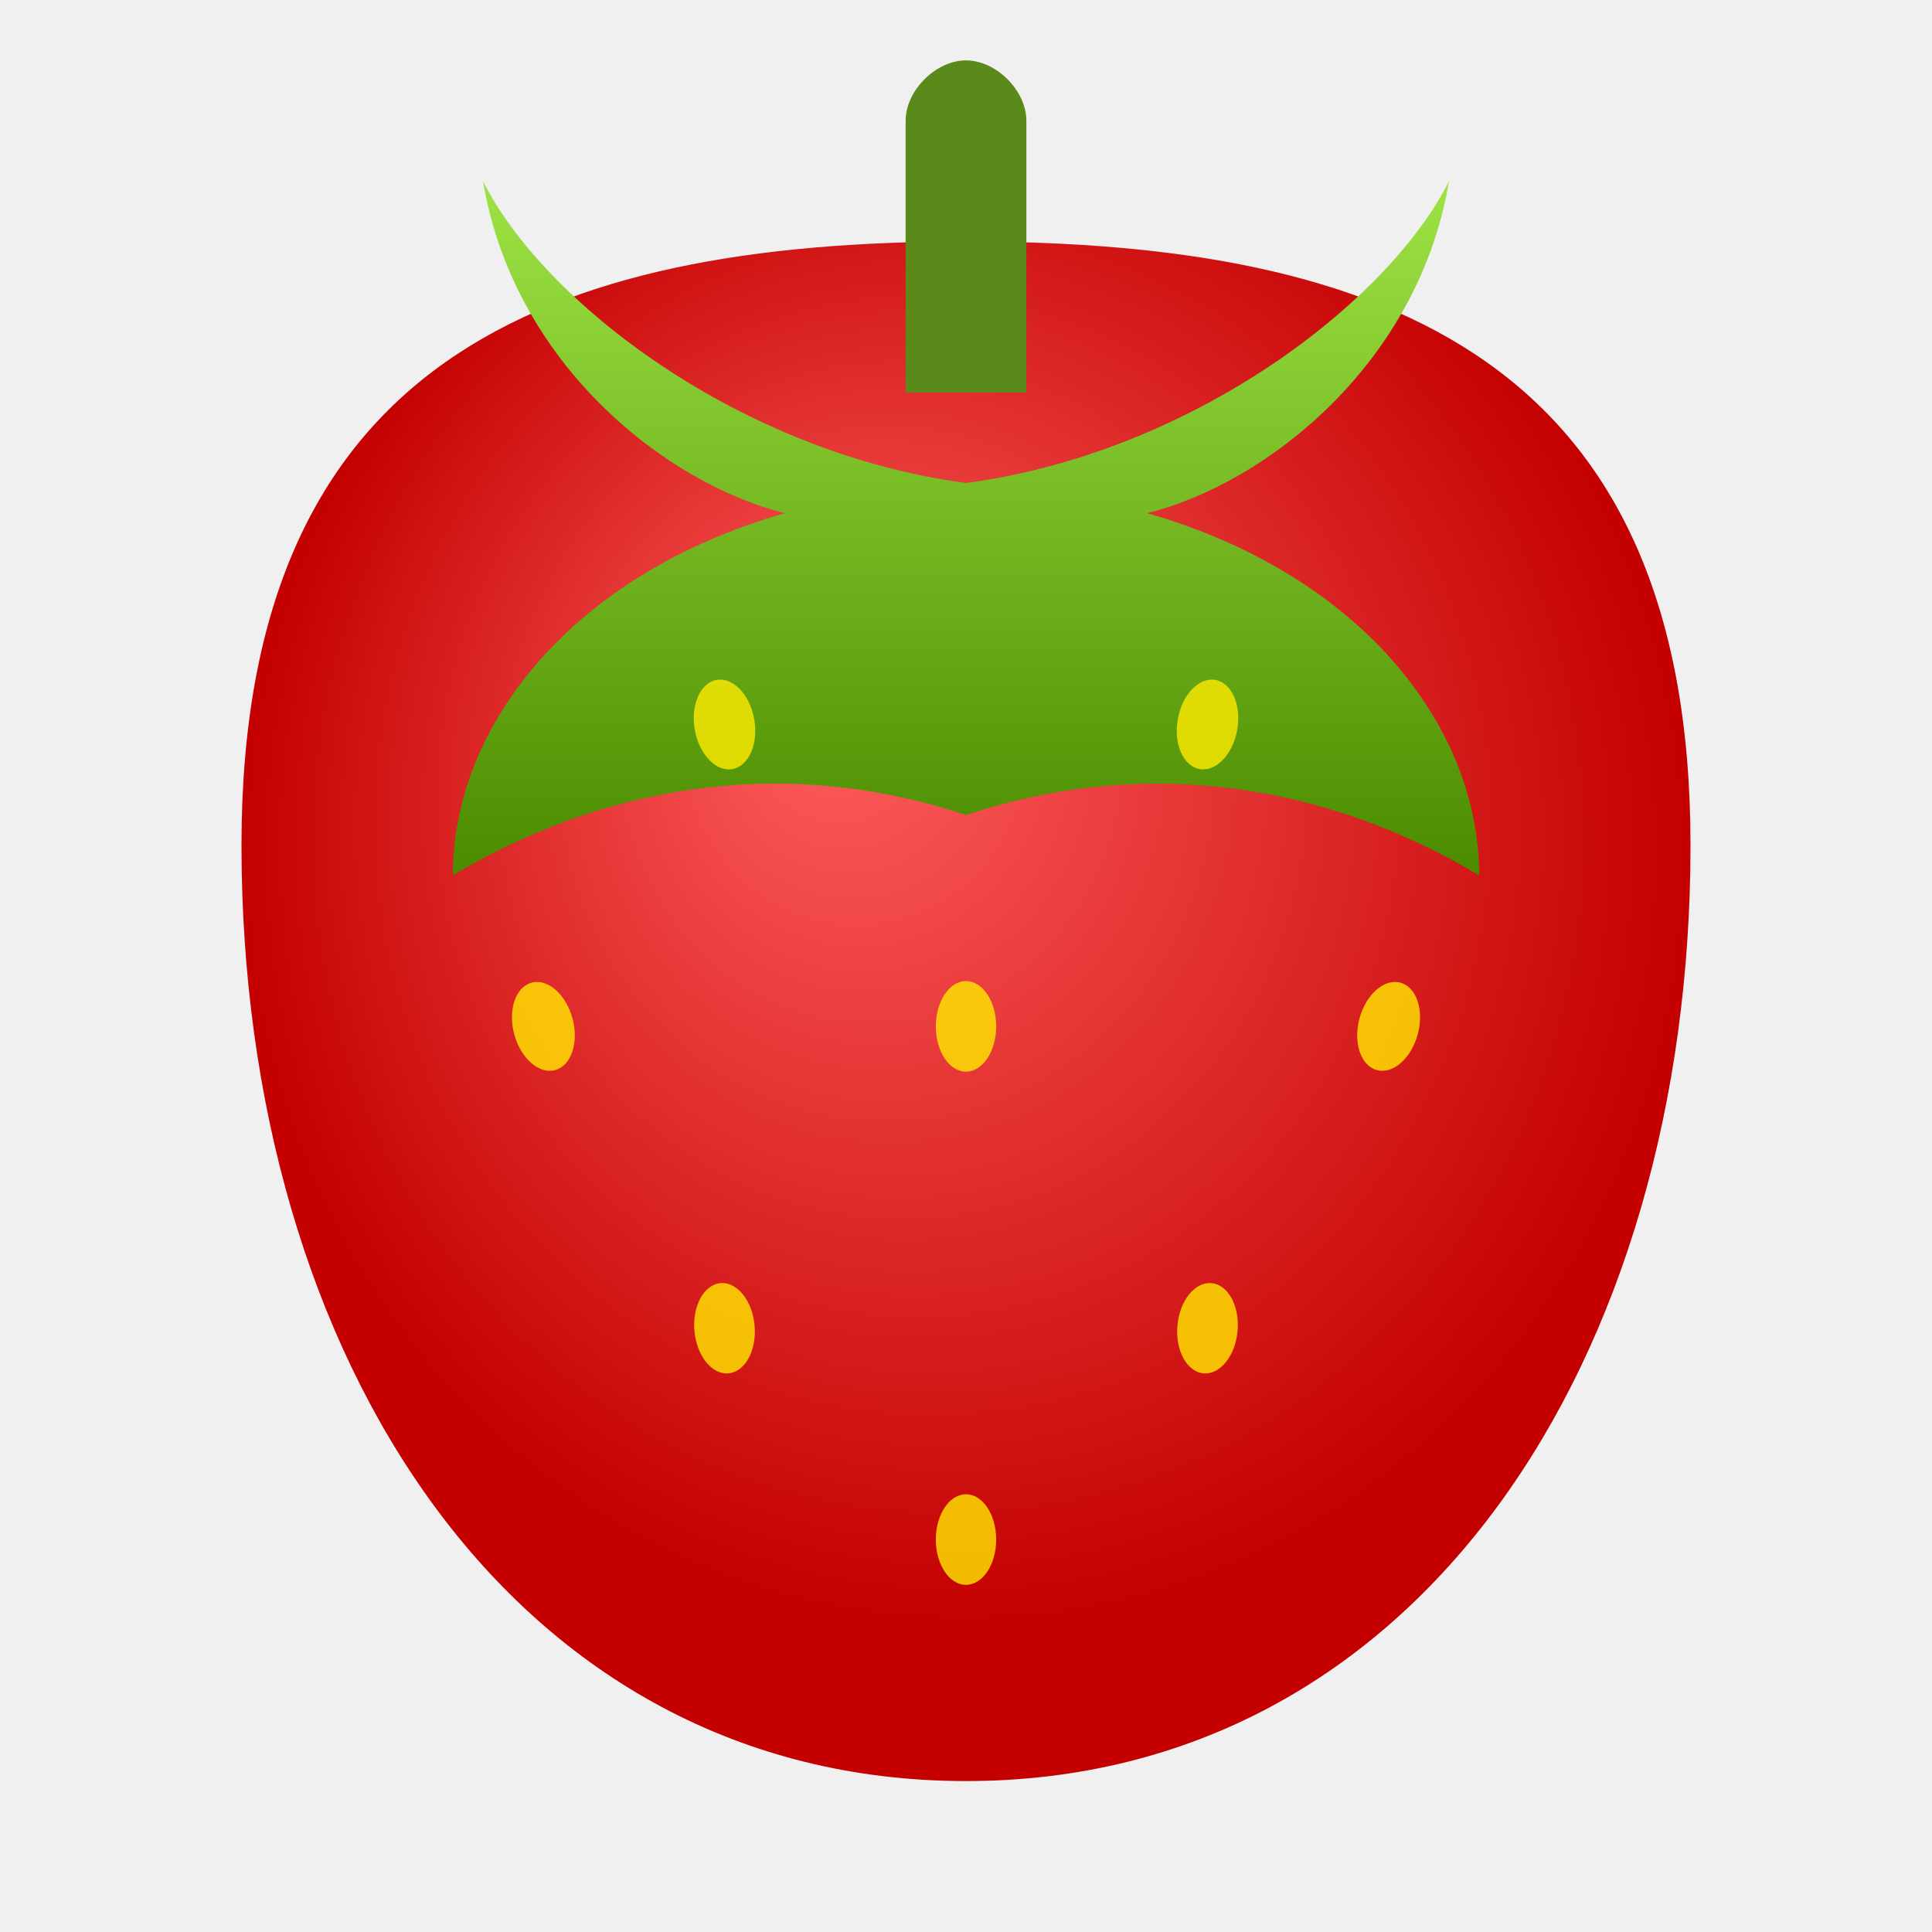
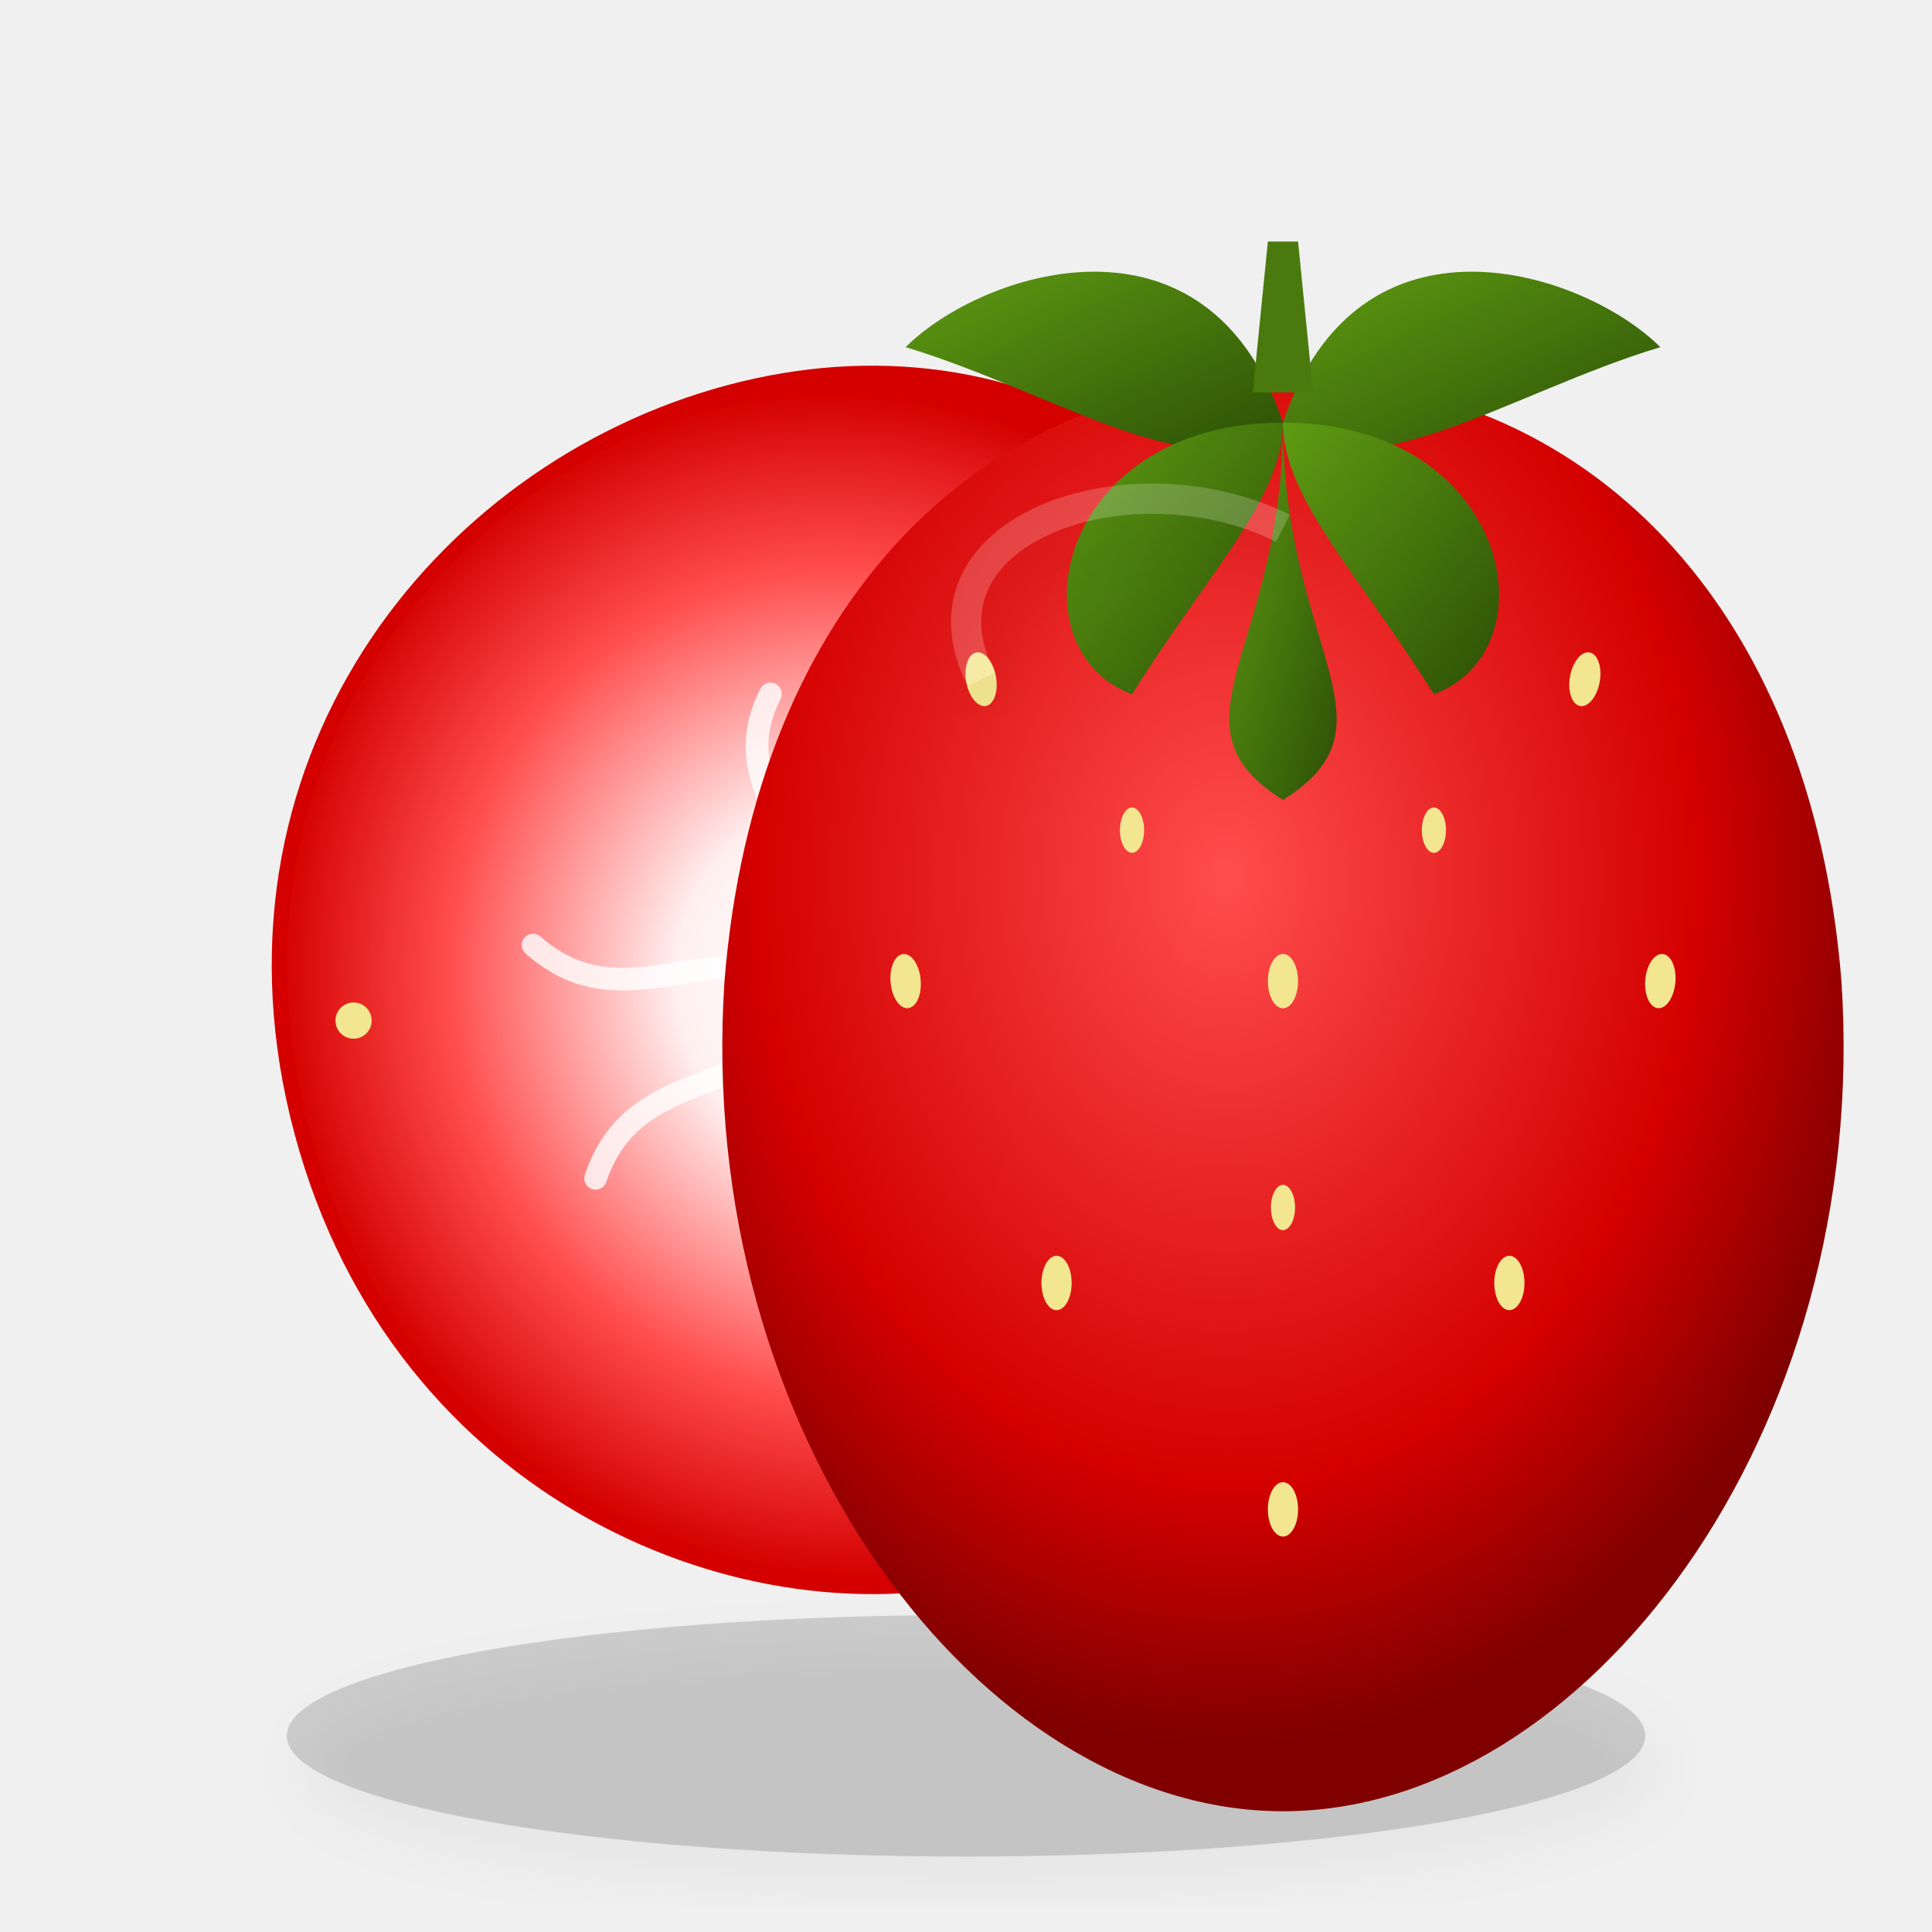
<svg xmlns="http://www.w3.org/2000/svg" width="128" height="128" viewBox="0 0 128 128">
  <defs>
-     <radialGradient id="bodyGrad" cx="50%" cy="40%" r="50%" fx="40%" fy="30%">
-       <stop offset="0%" style="stop-color:#ff5e5e;stop-opacity:1" />
-       <stop offset="100%" style="stop-color:#c40000;stop-opacity:1" />
+     <radialGradient id="strawberry_body_grad" cx="45%" cy="35%" r="60%">
+       <stop offset="0%" style="stop-color:#ff4d4d" />
+       <stop offset="70%" style="stop-color:#d40000" />
+       <stop offset="100%" style="stop-color:#800000" />
    </radialGradient>
-     <linearGradient id="leafGrad" x1="0%" y1="0%" x2="0%" y2="100%">
-       <stop offset="0%" style="stop-color:#9de344;stop-opacity:1" />
-       <stop offset="100%" style="stop-color:#4b8b00;stop-opacity:1" />
+     <radialGradient id="strawberry_slice_grad" cx="50%" cy="50%" r="50%">
+       <stop offset="0%" style="stop-color:#ffffff" />
+       <stop offset="30%" style="stop-color:#fff0f0" />
+       <stop offset="70%" style="stop-color:#ff4d4d" />
+       <stop offset="100%" style="stop-color:#d40000" />
+     </radialGradient>
+     <linearGradient id="strawberry_leaf_grad" x1="0%" y1="0%" x2="100%" y2="100%">
+       <stop offset="0%" style="stop-color:#5e9c12" />
+       <stop offset="100%" style="stop-color:#2d5006" />
    </linearGradient>
+     <filter id="strawberry_soft_shadow" x="-20%" y="-20%" width="140%" height="140%">
+       <feGaussianBlur in="SourceAlpha" stdDeviation="2" />
+       <feOffset dx="1" dy="2" result="offsetblur" />
+       <feComponentTransfer>
+         <feFuncA type="linear" slope="0.3" />
+       </feComponentTransfer>
+       <feMerge>
+         <feMergeNode />
+         <feMergeNode in="SourceGraphic" />
+       </feMerge>
+     </filter>
  </defs>
-   <path d="M64 118c-30 0-48-28-48-62 0-32 20-40 48-40s48 8 48 40c0 34-18 62-48 62z" style="fill:url(#bodyGrad);" />
-   <path d="M60 8c0-2 2-4 4-4s4 2 4 4v18h-8z" style="fill:#5a8a1a;" />
-   <path d="M64 32c-15-2-28-12-32-20 2 12 12 20 20 22-14 4-22 14-22 24 10-6 22-8 34-4 12-4 24-2 34 4 0-10-8-20-22-24 8-2 18-10 20-22-4 8-17 18-32 20z" style="fill:url(#leafGrad);" />
-   <g style="fill:#ffea00; opacity:0.8;">
-     <ellipse cx="48" cy="48" rx="2" ry="3" transform="rotate(-10 48 48)" />
-     <ellipse cx="80" cy="48" rx="2" ry="3" transform="rotate(10 80 48)" />
-     <ellipse cx="36" cy="68" rx="2" ry="3" transform="rotate(-15 36 68)" />
-     <ellipse cx="64" cy="68" rx="2" ry="3" />
-     <ellipse cx="92" cy="68" rx="2" ry="3" transform="rotate(15 92 68)" />
-     <ellipse cx="48" cy="88" rx="2" ry="3" transform="rotate(-5 48 88)" />
-     <ellipse cx="80" cy="88" rx="2" ry="3" transform="rotate(5 80 88)" />
-     <ellipse cx="64" cy="102" rx="2" ry="3" />
+   <ellipse cx="64" cy="115" rx="45" ry="8" style="fill:#000000;fill-opacity:0.15;filter:url(#strawberry_soft_shadow)" />
+   <g id="strawberry_slice_group" transform="translate(20, 75) rotate(-15)">
+     <path d="M 0,0 C 0,-25 20,-40 40,-40 C 60,-40 75,-25 75,0 C 75,25 55,40 37,40 C 20,40 0,25 0,0" style="fill:url(#strawberry_slice_grad);stroke:#d40000;stroke-width:1" />
+     <path d="M 37.5,-2 C 37.5,-10 33,-15 37.5,-20 M 37.5,2 C 37.5,10 42,15 37.5,20 M 34,-2 C 28,-5 22,-2 18,-8 M 41,-2 C 47,-5 53,-2 57,-8 M 34,2 C 28,5 22,2 18,8 M 41,2 C 47,5 53,2 57,8" style="fill:none;stroke:#ffffff;stroke-width:1.5;stroke-linecap:round;opacity:0.8" />
+     <circle cx="5" cy="5" r="1.2" transform="rotate(20 37 0)" style="fill:#f2e691" />
+     <circle cx="70" cy="5" r="1.2" style="fill:#f2e691" />
+     <circle cx="37" cy="38" r="1.2" style="fill:#f2e691" />
+   </g>
+   <g id="strawberry_main_group">
+     <path d="M 85,25 C 65,25 50,40 48,65 C 46,95 65,120 85,120 C 105,120 124,95 122,65 C 120,40 105,25 85,25" style="fill:url(#strawberry_body_grad)" />
+     <g id="strawberry_seeds">
+       <ellipse cx="65" cy="45" rx="1" ry="1.8" style="fill:#f2e691" transform="rotate(-10 65 45)" />
+       <ellipse cx="85" cy="40" rx="1" ry="1.8" style="fill:#f2e691" />
+       <ellipse cx="105" cy="45" rx="1" ry="1.8" style="fill:#f2e691" transform="rotate(10 105 45)" />
+       <ellipse cx="60" cy="65" rx="1" ry="1.8" style="fill:#f2e691" transform="rotate(-5 60 65)" />
+       <ellipse cx="85" cy="65" rx="1" ry="1.8" style="fill:#f2e691" />
+       <ellipse cx="110" cy="65" rx="1" ry="1.8" style="fill:#f2e691" transform="rotate(5 110 65)" />
+       <ellipse cx="70" cy="85" rx="1" ry="1.8" style="fill:#f2e691" />
+       <ellipse cx="100" cy="85" rx="1" ry="1.8" style="fill:#f2e691" />
+       <ellipse cx="85" cy="100" rx="1" ry="1.8" style="fill:#f2e691" />
+       <ellipse cx="75" cy="55" rx="0.8" ry="1.5" style="fill:#f2e691" />
+       <ellipse cx="95" cy="55" rx="0.8" ry="1.5" style="fill:#f2e691" />
+       <ellipse cx="85" cy="80" rx="0.8" ry="1.5" style="fill:#f2e691" />
+     </g>
+     <g id="strawberry_calyx" transform="translate(85, 28)">
+       <path d="M 0,0 C -5,-15 -20,-10 -25,-5 C -15,-2 -5,5 0,0" style="fill:url(#strawberry_leaf_grad)" />
+       <path d="M 0,0 C 5,-15 20,-10 25,-5 C 15,-2 5,5 0,0" style="fill:url(#strawberry_leaf_grad)" />
+       <path d="M 0,0 C -15,0 -18,15 -10,18 C -5,10 0,5 0,0" style="fill:url(#strawberry_leaf_grad)" />
+       <path d="M 0,0 C 15,0 18,15 10,18 C 5,10 0,5 0,0" style="fill:url(#strawberry_leaf_grad)" />
+       <path d="M 0,0 C 0,15 8,20 0,25 C -8,20 0,15 0,0" style="fill:url(#strawberry_leaf_grad)" />
+       <path d="M -2,-2 L 2,-2 L 1,-12 L -1,-12 Z" style="fill:#4a7a0e" />
+     </g>
+     <path d="M 65,45 C 60,35 75,30 85,35" style="fill:none;stroke:#ffffff;stroke-width:2;opacity:0.2;filter:url(#strawberry_soft_shadow)" />
  </g>
</svg>
